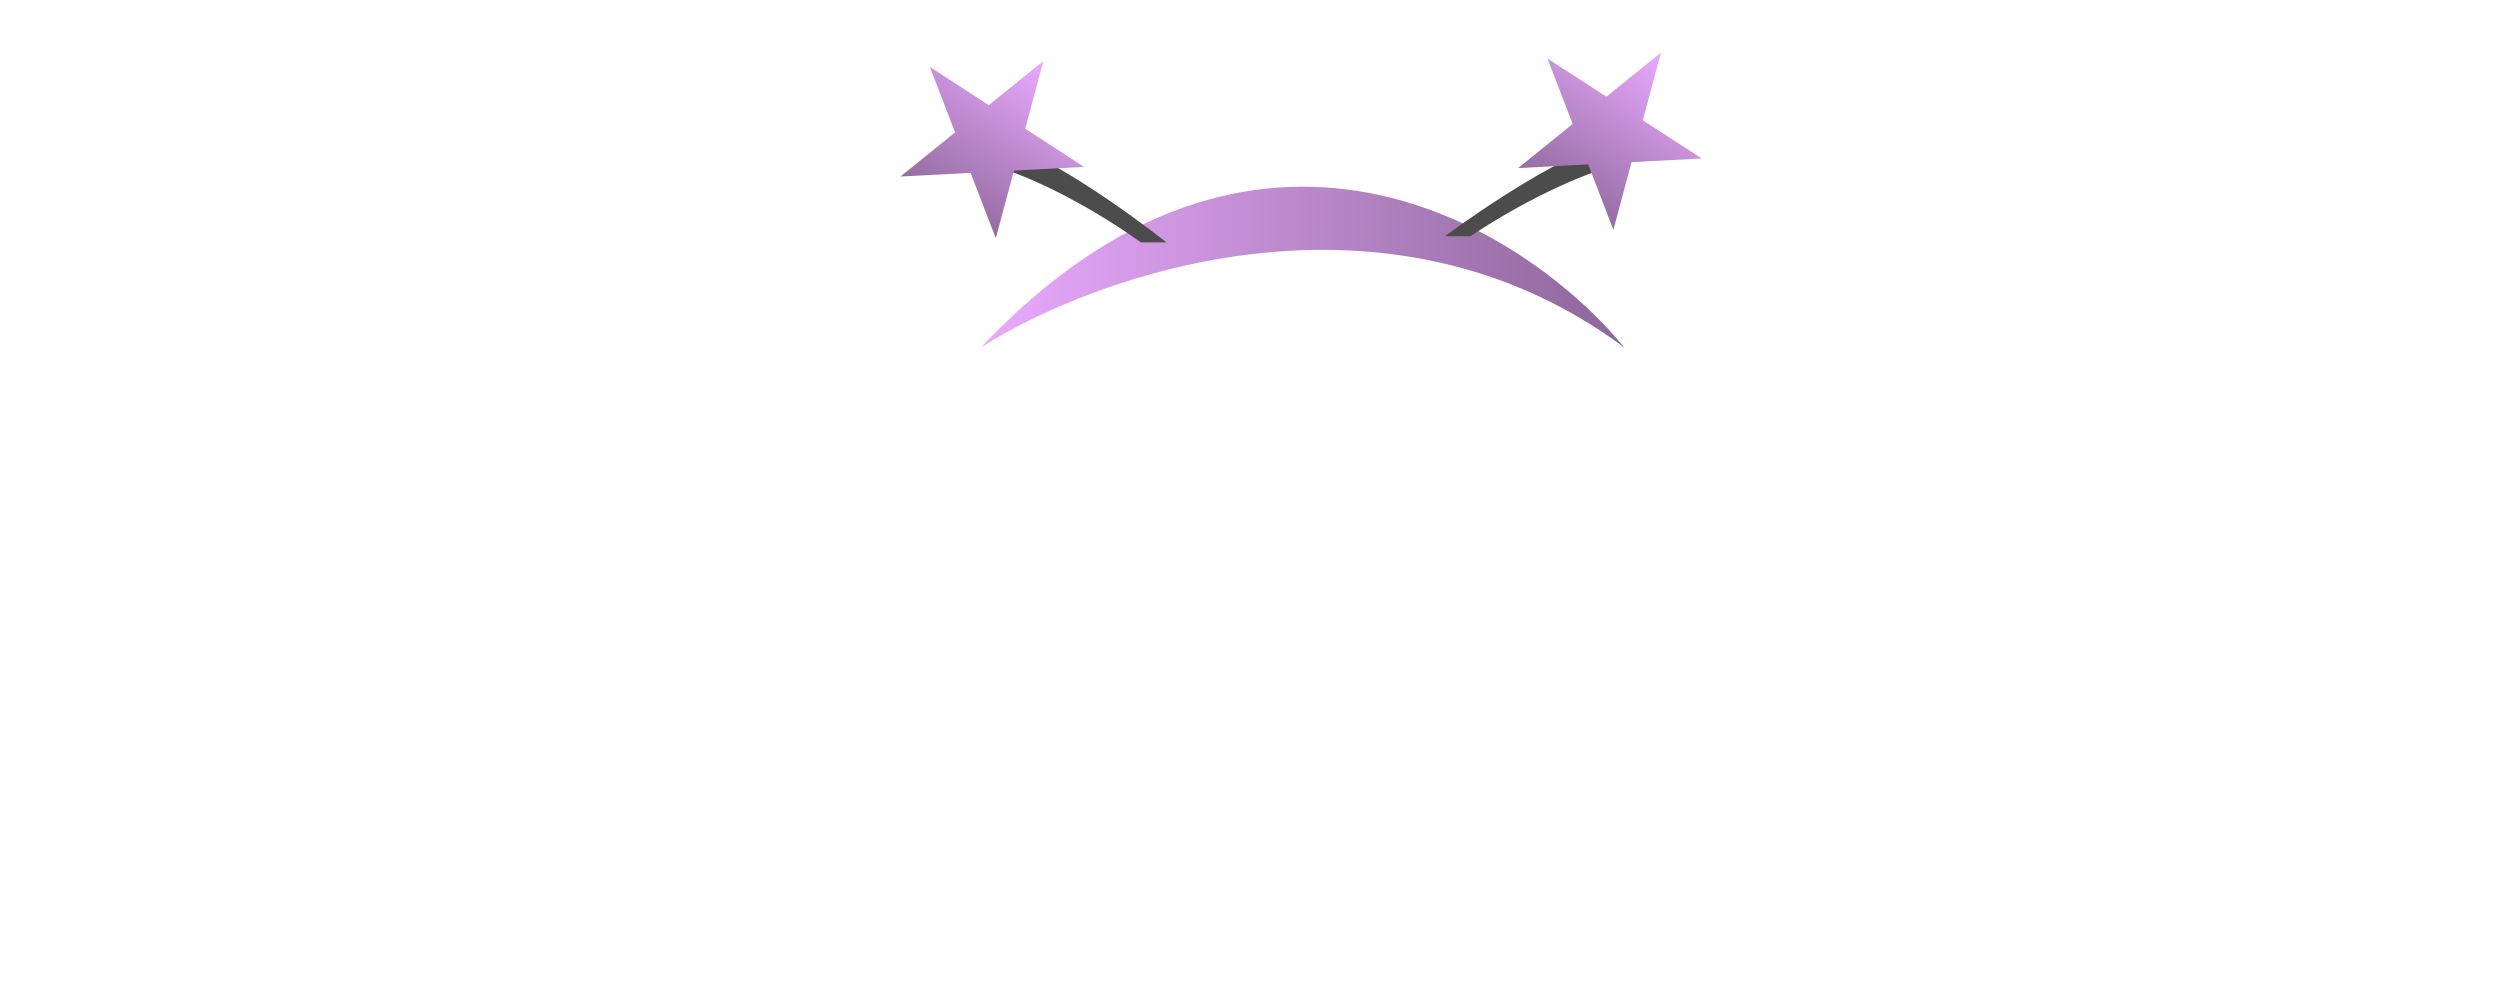
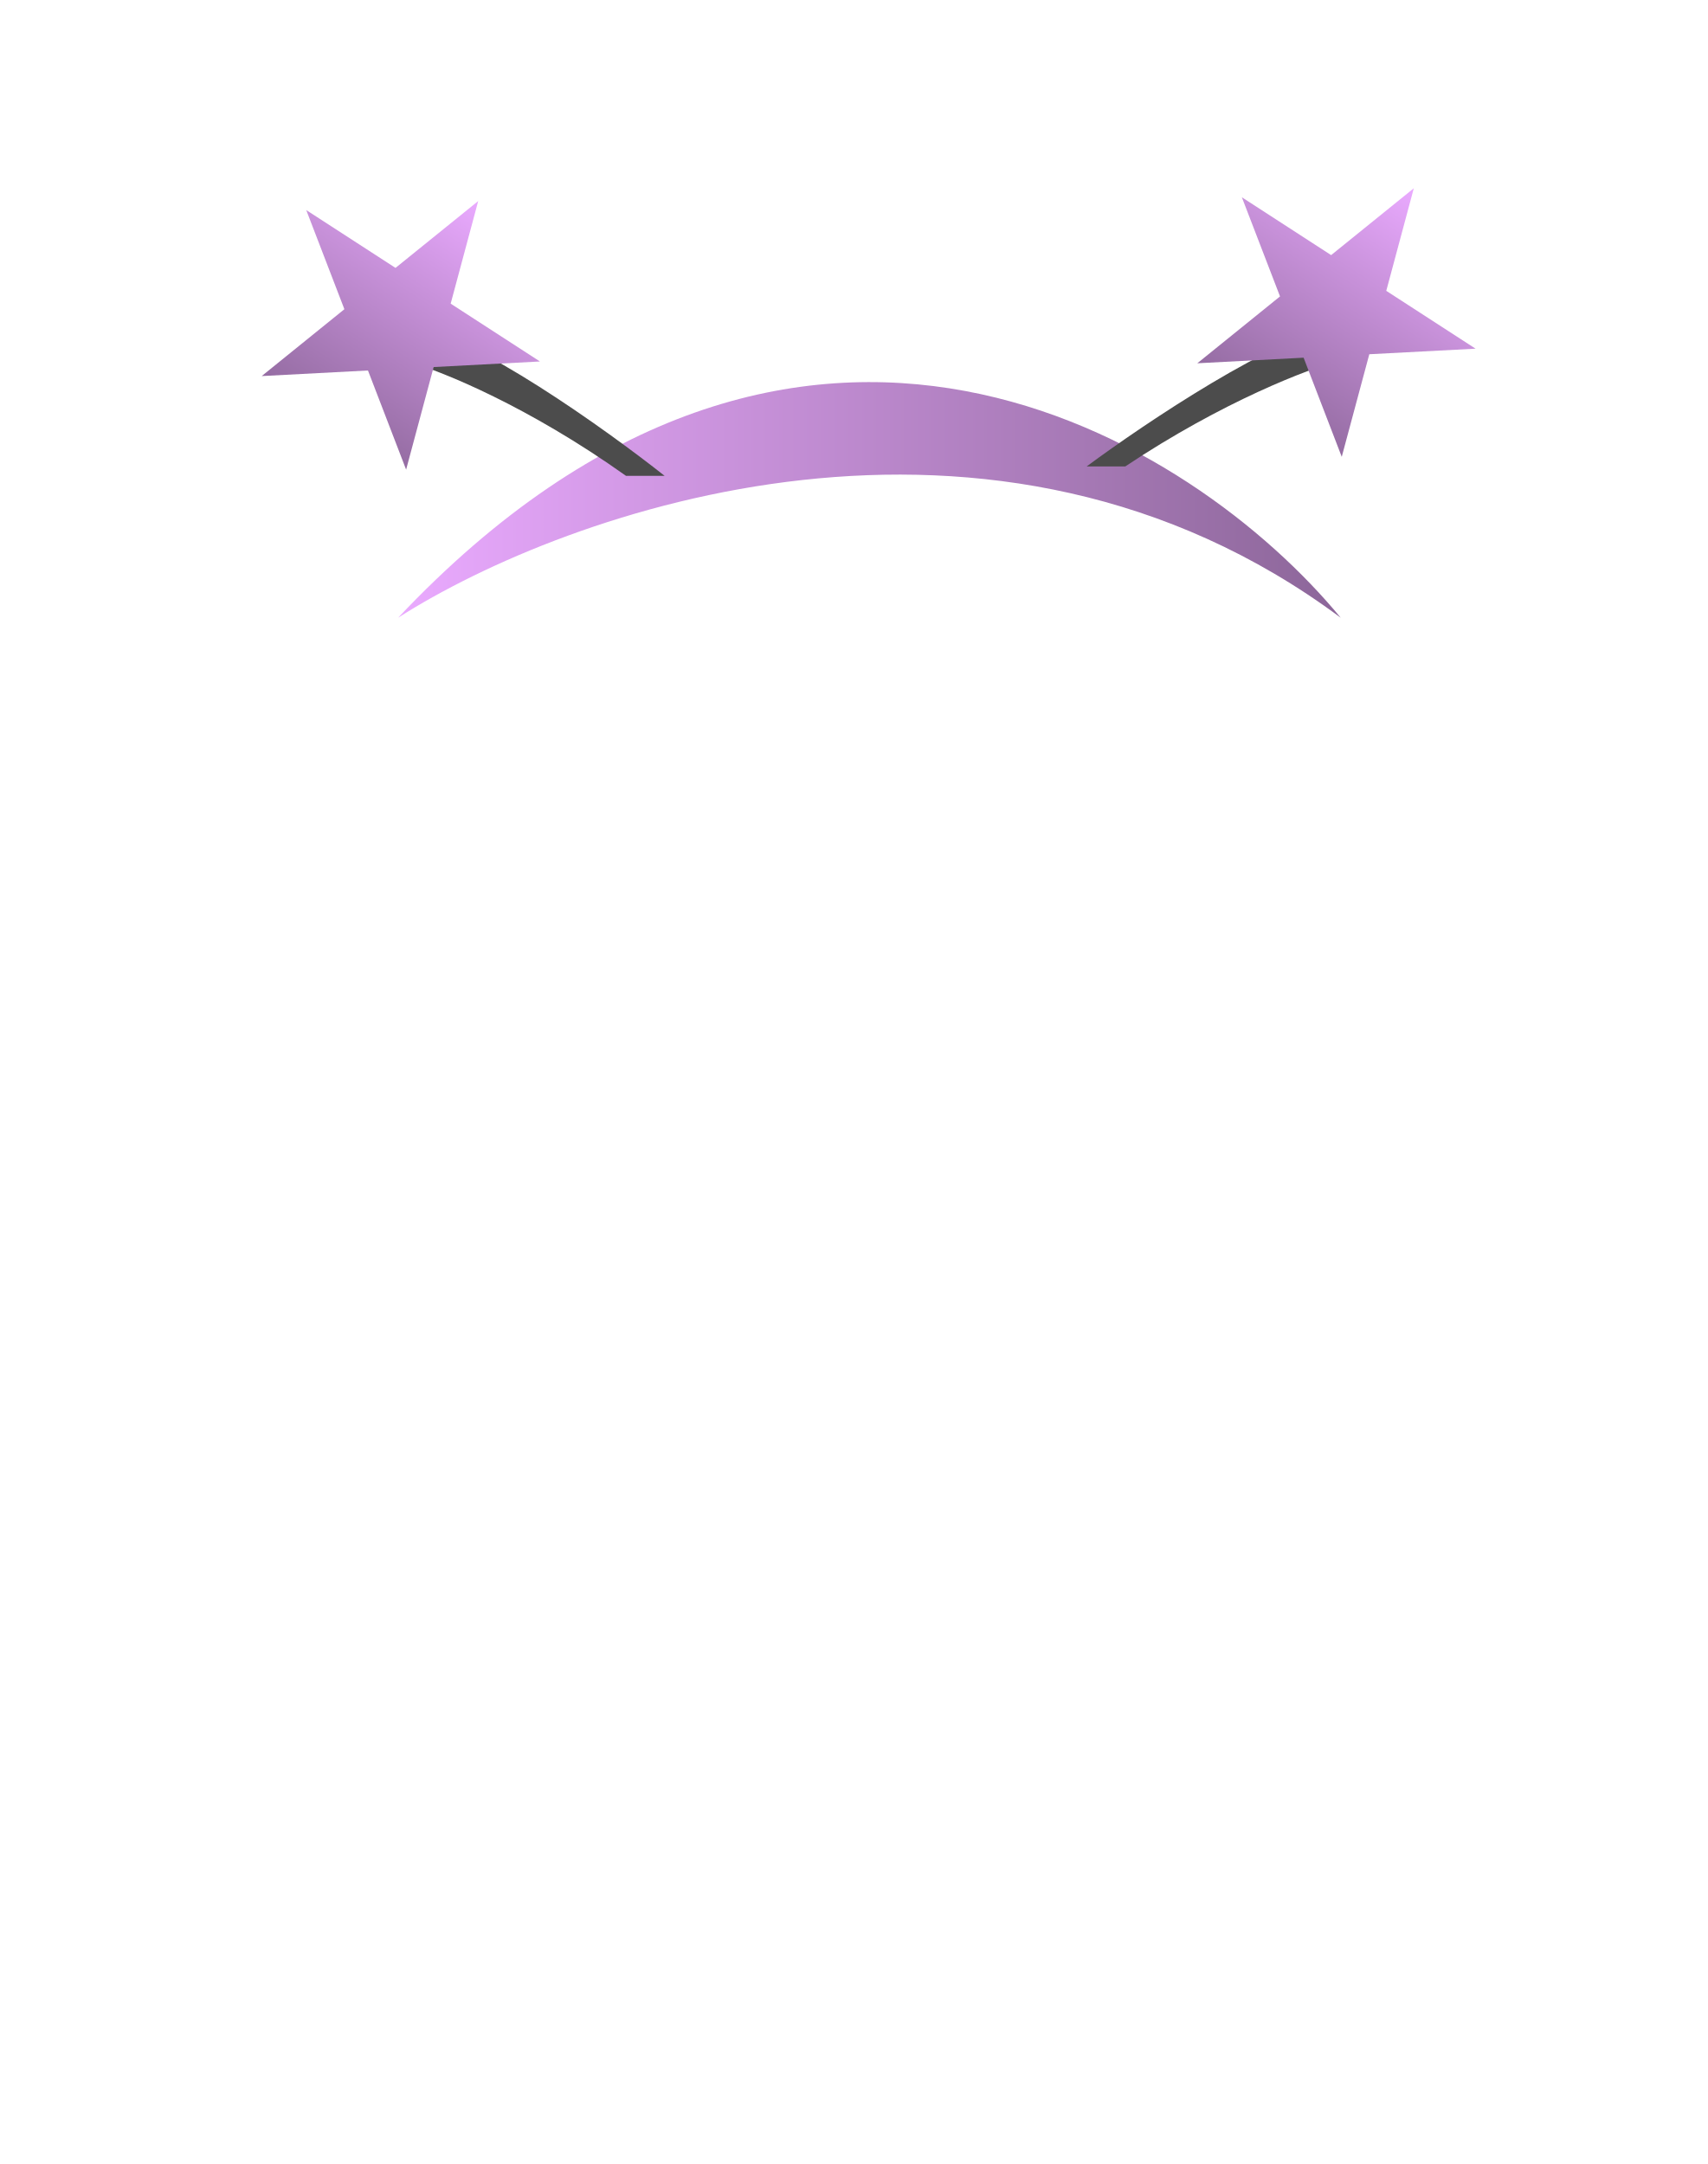
- <svg xmlns="http://www.w3.org/2000/svg" width="143" height="57" viewBox="0 0 127 161" fill="none">
-   <path d="M20 56.163C38.66 44.245 85.585 27.56 124 56.163C107.833 36.543 64.399 9.075 20 56.163Z" fill="url(#paint0_linear_511_2942)" />
-   <path d="M122 23.163C115.41 24.033 101.254 33.526 95 38.163L99.119 38.163C109.553 31.207 118.72 27.729 122 26.859L122 23.163Z" fill="#4C4C4C" />
-   <path d="M23 23.163C29.59 24.091 43.746 34.217 50 39.163L45.881 39.163C35.447 31.743 26.28 28.033 23 27.105L23 23.163Z" fill="#4C4C4C" />
-   <path d="M129.897 8.49L126.96 19.432L136.48 25.6L125.146 26.194L122.209 37.136L118.14 26.561L106.805 27.156L115.626 20.026L111.557 9.451L121.077 15.62L129.897 8.49Z" fill="url(#paint1_linear_511_2942)" />
-   <path d="M30.118 9.854L27.181 20.796L36.701 26.964L25.366 27.558L22.43 38.5L18.361 27.926L7.026 28.52L15.846 21.39L11.778 10.815L21.297 16.984L30.118 9.854Z" fill="url(#paint2_linear_511_2942)" />
-   <defs>
-     <linearGradient id="paint0_linear_511_2942" x1="20" y1="43.163" x2="124" y2="43.163" gradientUnits="userSpaceOnUse">
-       <stop stop-color="#EAAAFF" />
-       <stop offset="1" stop-color="#8C6699" />
+ <svg xmlns="http://www.w3.org/2000/svg" version="1.1" id="Layer_1" x="0px" y="0px" width="127px" height="161px" viewBox="0 0 127 161" enable-background="new 0 0 127 161" xml:space="preserve">
+   <g display="none">
+     <path display="inline" fill="#294F69" d="M0.645,94.806c6.146,21.927,30.596,29.688,42.053,30.826l0.833,20.456   C7.164,146.609-0.213,112.117,0.645,94.806z" />
+     <ellipse display="inline" fill="#3B6480" cx="88.876" cy="134.065" rx="17.731" ry="17.528" />
+     <path display="inline" fill="#3B6480" d="M127,151.596c0-2.496-2.008-4.888-5.583-6.652c-3.575-1.764-8.424-2.754-13.479-2.754   s-9.904,0.99-13.479,2.754c-3.574,1.765-5.584,4.156-5.584,6.652h19.063H127z" />
+     <ellipse display="inline" fill="#3B6480" cx="38.125" cy="134.066" rx="17.732" ry="17.528" />
+     <path display="inline" fill="#3B6480" d="M0,151.596c0-2.496,2.008-4.888,5.583-6.652c3.575-1.764,8.423-2.754,13.479-2.754   s9.904,0.99,13.479,2.754c3.575,1.765,5.583,4.156,5.583,6.652H19.062H0z" />
+     <ellipse display="inline" fill="#294F69" cx="64.676" cy="120.658" rx="31.75" ry="31.783" />
+     <path display="inline" fill="#3B6480" d="M46.399,38.846C38.72,37.531,24.515,28.392,29.122,2.354   C40.64,8.929,60.221,25.433,46.399,38.846z" />
+     <path display="inline" fill="#3B6480" d="M81.189,36.492C88.867,35.177,103.072,26.037,98.466,0   C86.947,6.575,67.367,23.079,81.189,36.492z" />
+     <ellipse display="inline" fill="#3B6480" cx="64.676" cy="70.041" rx="42.334" ry="40.612" />
+     <linearGradient id="SVGID_1_" gradientUnits="userSpaceOnUse" x1="62.927" y1="75.355" x2="62.927" y2="40.041" gradientTransform="matrix(1 0 0 -1 -0.0151 160.6992)">
+       <stop offset="0" style="stop-color:#3B6480" />
+       <stop offset="1" style="stop-color:#294F69" />
    </linearGradient>
-     <linearGradient id="paint1_linear_511_2942" x1="129.897" y1="8.49" x2="112.931" y2="34.675" gradientUnits="userSpaceOnUse">
-       <stop stop-color="#EAAAFF" />
-       <stop offset="1" stop-color="#8C6699" />
+     <ellipse display="inline" fill="url(#SVGID_1_)" cx="62.912" cy="103.001" rx="17.639" ry="17.657" />
+     <path display="inline" fill="#D9D9D9" d="M62.618,101.822l-5.347-6.62h10.693L62.618,101.822z" />
+     <ellipse display="inline" fill="#D9D9D9" cx="91.723" cy="72.394" rx="20.578" ry="20.6" />
+     <path display="inline" fill="#294F69" d="M107.009,72.962c0,8.463-6.844,15.324-15.286,15.324c-8.443,0-15.287-6.86-15.287-15.324   s6.844-15.324,15.287-15.324C100.165,57.638,107.009,64.499,107.009,72.962z" />
+     <path display="inline" fill="#D9D9D9" d="M107.009,65.017c0,4.702-3.802,8.513-8.492,8.513s-8.493-3.812-8.493-8.513   s3.803-8.513,8.493-8.513S107.009,60.315,107.009,65.017z" />
+     <ellipse display="inline" fill="#D9D9D9" cx="35.866" cy="74.16" rx="20.579" ry="20.6" />
+     <path display="inline" fill="#294F69" d="M51.153,74.728c0,8.463-6.844,15.324-15.287,15.324c-8.442,0-15.287-6.86-15.287-15.324   s6.844-15.324,15.287-15.324C44.309,59.404,51.153,66.265,51.153,74.728z" />
+     <path display="inline" fill="#D9D9D9" d="M51.153,66.782c0,4.702-3.802,8.513-8.493,8.513s-8.493-3.812-8.493-8.513   s3.802-8.513,8.493-8.513S51.153,62.081,51.153,66.782z" />
+     <linearGradient id="SVGID_2_" gradientUnits="userSpaceOnUse" x1="50.965" y1="49.872" x2="74.193" y2="20.454" gradientTransform="matrix(1 0 0 -1 -0.0151 160.6992)">
+       <stop offset="0" style="stop-color:#3B6480" />
+       <stop offset="1" style="stop-color:#294F69" />
    </linearGradient>
-     <linearGradient id="paint2_linear_511_2942" x1="30.118" y1="9.854" x2="13.151" y2="36.039" gradientUnits="userSpaceOnUse">
-       <stop stop-color="#EAAAFF" />
-       <stop offset="1" stop-color="#8C6699" />
+     <path display="inline" fill="url(#SVGID_2_)" d="M39.992,119.48c17.957,11.771,38.441,4.904,46.438,0   c0,9.68-4.722,29.115-23.606,29.426C43.94,149.216,39.734,129.418,39.992,119.48z" />
+   </g>
+   <g>
+     <linearGradient id="SVGID_3_" gradientUnits="userSpaceOnUse" x1="596.608" y1="-340.833" x2="794.665" y2="-340.833" gradientTransform="matrix(0.354 0 0 -0.354 -181.605 -83.4742)">
+       <stop offset="0" style="stop-color:#EAAAFF" />
+       <stop offset="1" style="stop-color:#8C6699" />
    </linearGradient>
-   </defs>
+     <path fill="url(#SVGID_3_)" d="M29.617,45.958c12.582-8.035,44.217-19.285,70.12,0C88.835,32.729,59.551,14.21,29.617,45.958z" />
+     <path fill="#4C4C4C" d="M99.668,24.242c-4.597,0.605-14.472,7.228-18.833,10.463h2.873c7.278-4.853,13.673-7.279,15.96-7.885   V24.242z" />
+     <path fill="#4C4C4C" d="M30.61,24.242c4.596,0.646,14.471,7.709,18.833,11.161H46.57c-7.278-5.176-13.673-7.764-15.96-8.411V24.242   z" />
+     <linearGradient id="SVGID_4_" gradientUnits="userSpaceOnUse" x1="809.998" y1="-275.318" x2="776.569" y2="-326.911" gradientTransform="matrix(0.354 0 0 -0.354 -181.605 -83.4742)">
+       <stop offset="0" style="stop-color:#EAAAFF" />
+       <stop offset="1" style="stop-color:#8C6699" />
+     </linearGradient>
+     <path fill="url(#SVGID_4_)" d="M105.176,14.006l-2.049,7.632l6.643,4.303l-7.905,0.414l-2.05,7.633l-2.838-7.376l-7.907,0.415   l6.153-4.974l-2.839-7.376l6.642,4.303L105.176,14.006z" />
+     <linearGradient id="SVGID_5_" gradientUnits="userSpaceOnUse" x1="613.404" y1="-278.006" x2="579.976" y2="-329.598" gradientTransform="matrix(0.354 0 0 -0.354 -181.605 -83.4742)">
+       <stop offset="0" style="stop-color:#EAAAFF" />
+       <stop offset="1" style="stop-color:#8C6699" />
+     </linearGradient>
+     <path fill="url(#SVGID_5_)" d="M35.575,14.958l-2.049,7.633l6.641,4.302l-7.907,0.415l-2.048,7.632l-2.838-7.376l-7.906,0.415   l6.152-4.974l-2.838-7.376l6.641,4.302L35.575,14.958z" />
+   </g>
</svg>
